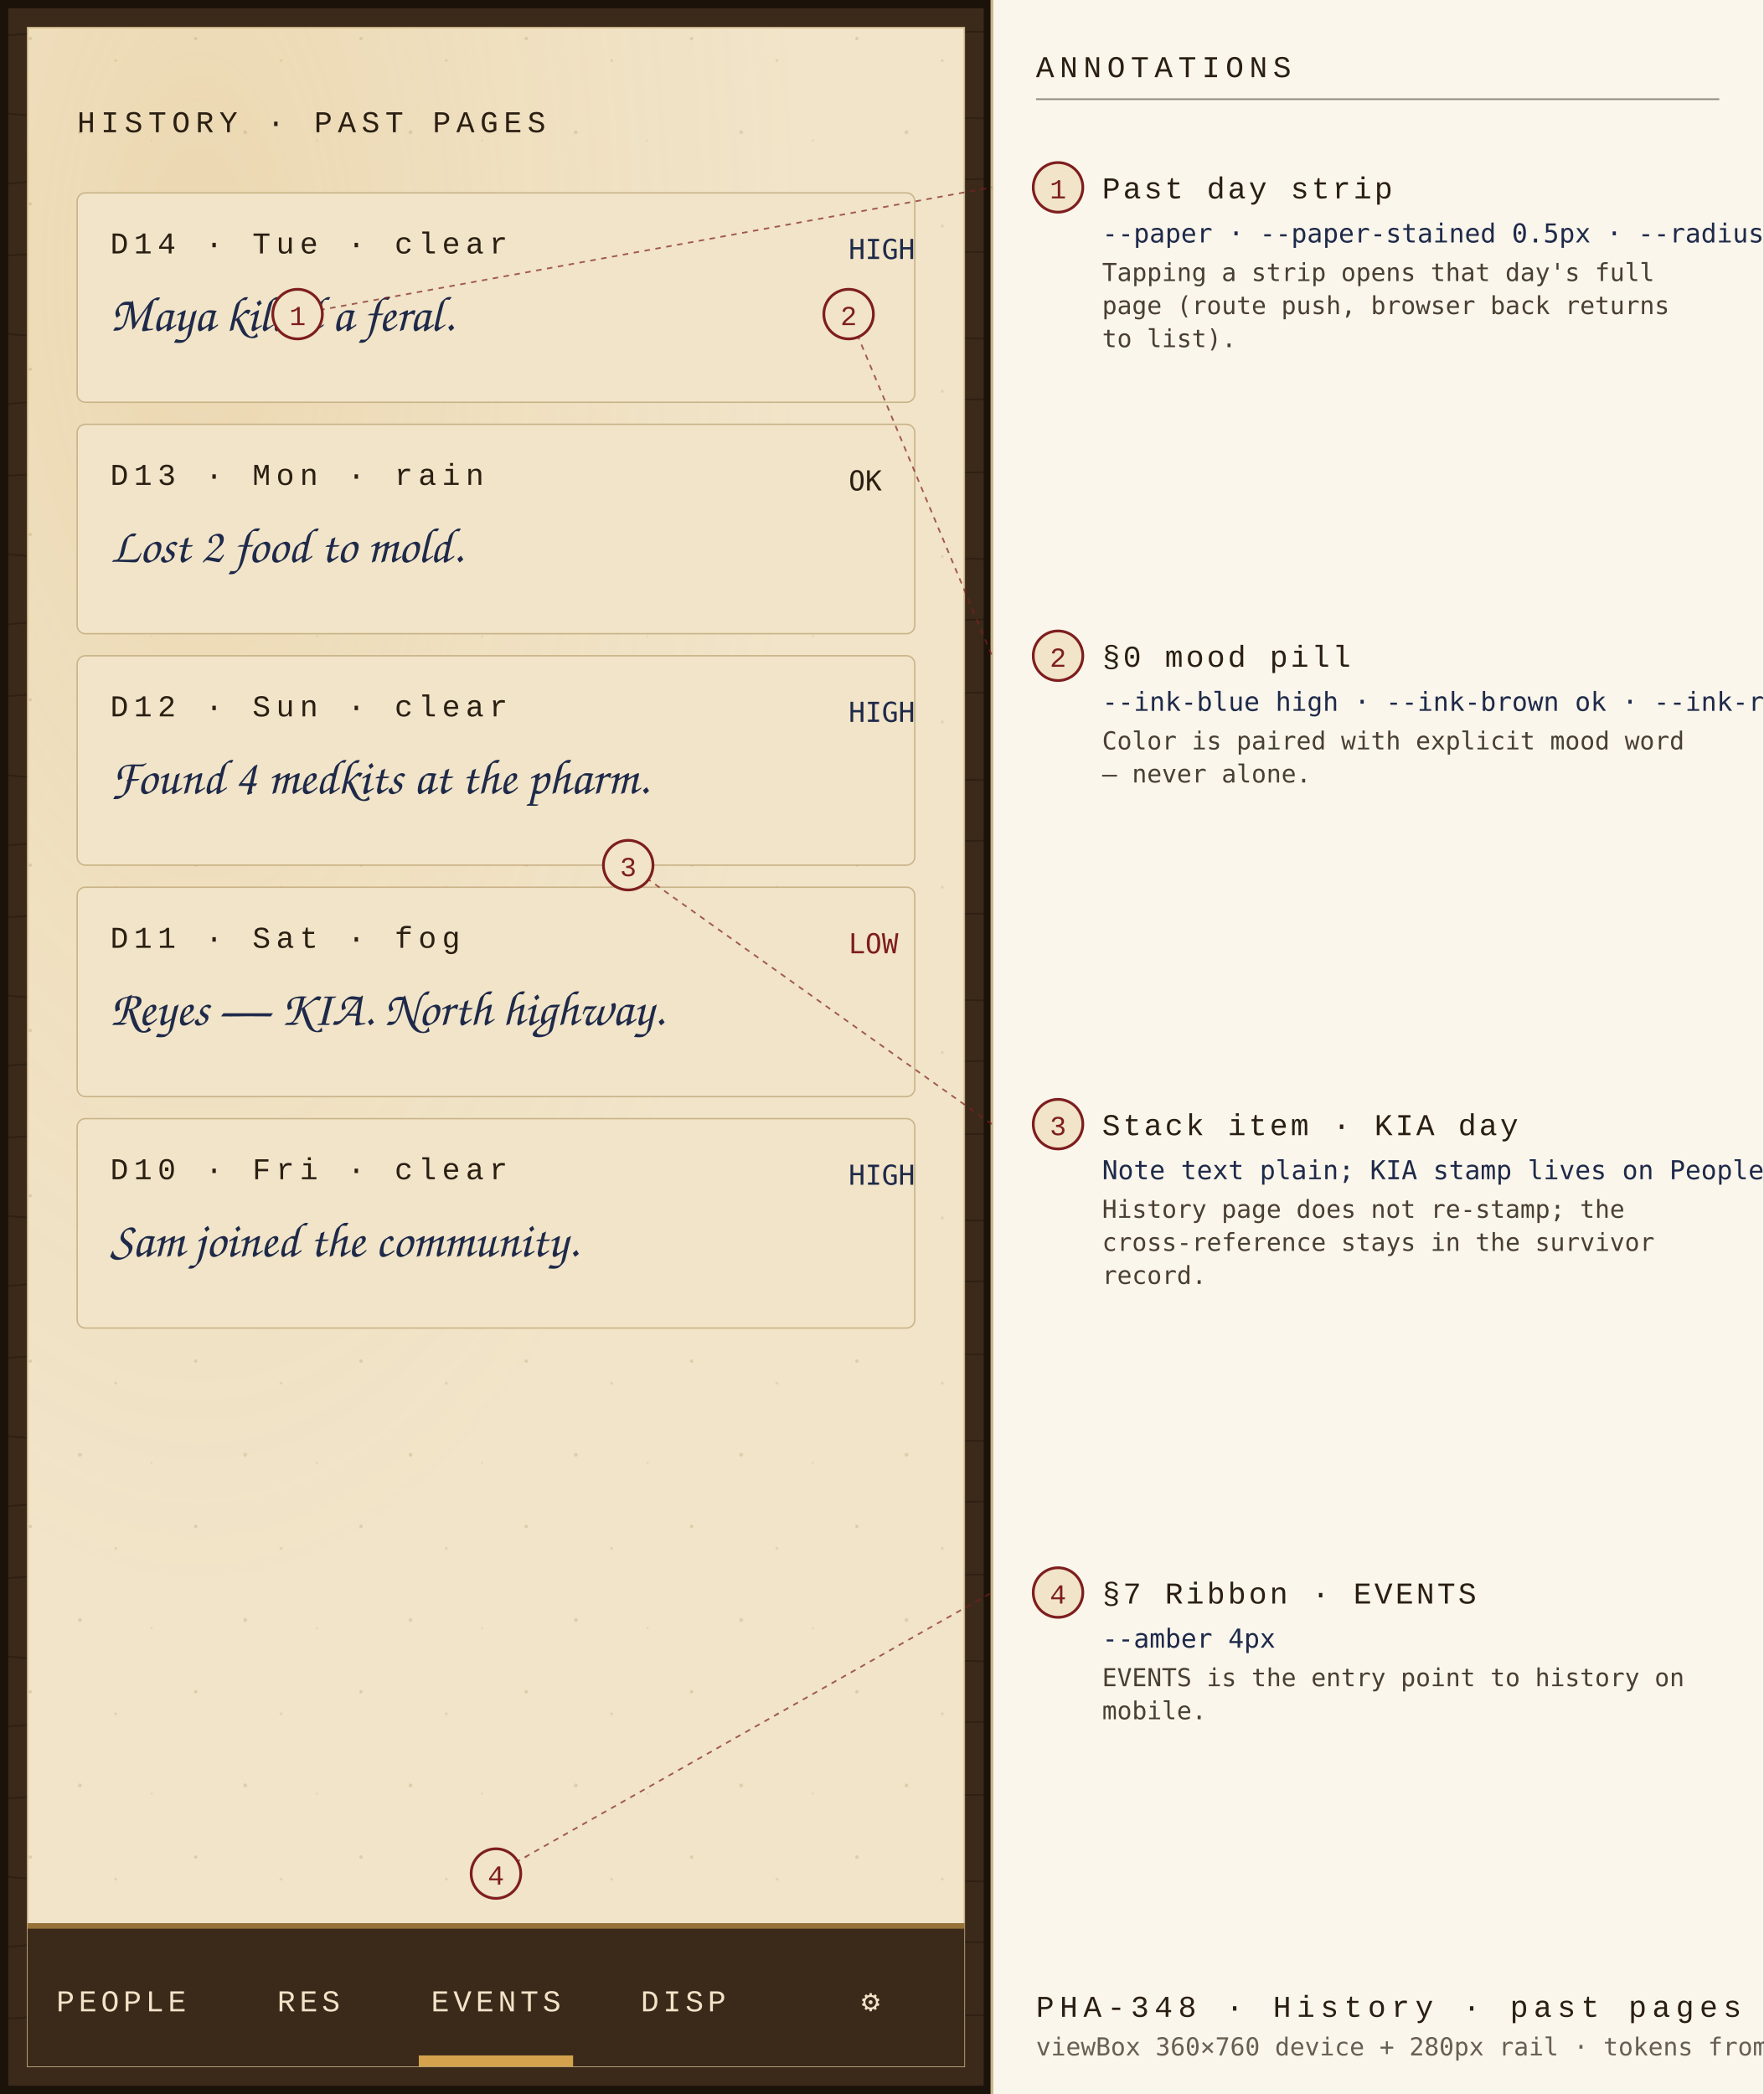
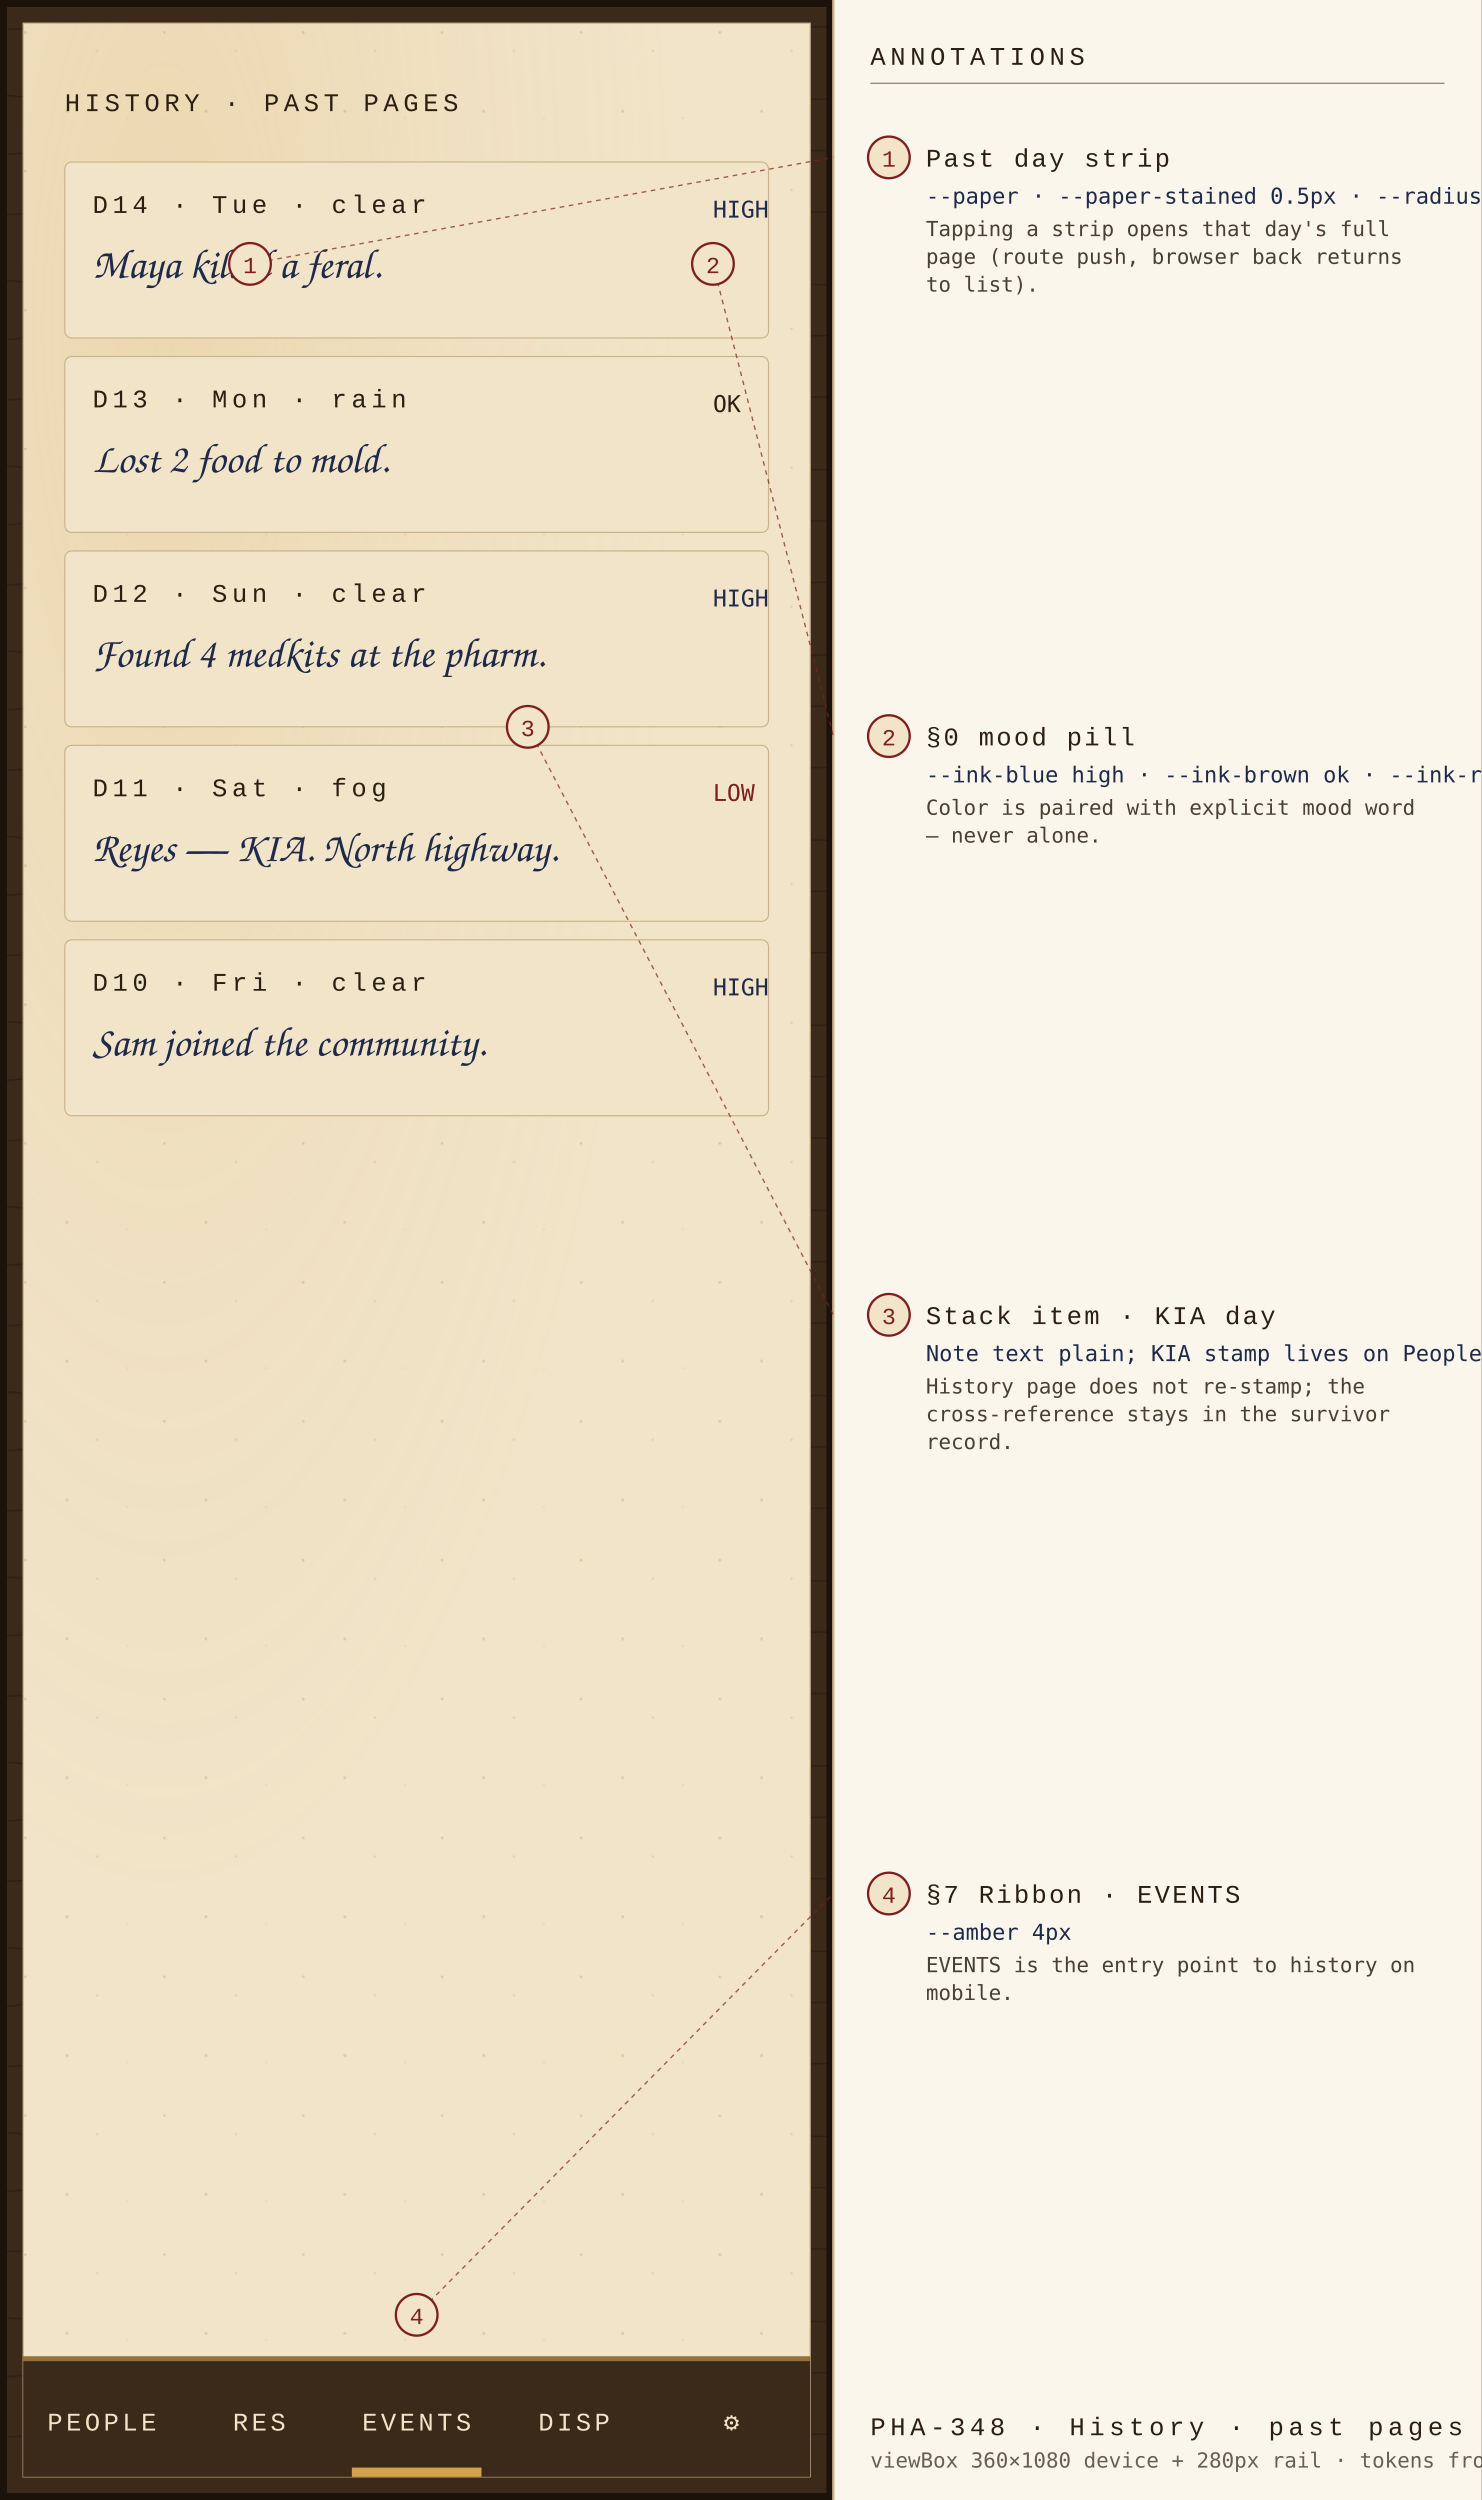
- <svg xmlns="http://www.w3.org/2000/svg" viewBox="0 0 640 760" width="640" height="760" role="img" aria-label="PHA-348 · History · past pages · Mobile · ≤640px mockup">
+ <svg xmlns="http://www.w3.org/2000/svg" viewBox="0 0 640 1080" width="640" height="1080" role="img" aria-label="PHA-348 · History · past pages · Mobile · ≤640px mockup">
  <defs>
    <pattern id="paperGrain" x="0" y="0" width="60" height="60" patternUnits="userSpaceOnUse">
      <rect width="60" height="60" fill="#F1E4C8" />
      <circle cx="11" cy="14" r="0.6" fill="#C9B388" opacity="0.5" />
      <circle cx="42" cy="22" r="0.5" fill="#C9B388" opacity="0.4" />
      <circle cx="29" cy="48" r="0.7" fill="#C9B388" opacity="0.45" />
      <circle cx="55" cy="51" r="0.4" fill="#C9B388" opacity="0.3" />
    </pattern>
    <pattern id="leatherGrain" x="0" y="0" width="80" height="80" patternUnits="userSpaceOnUse">
      <rect width="80" height="80" fill="#3B2A1A" />
      <path d="M0 13 q40 -3 80 0 M0 41 q40 4 80 0 M0 67 q40 -4 80 0" stroke="#1B120A" stroke-width="0.6" fill="none" opacity="0.5" />
    </pattern>
    <radialGradient id="lamp" cx="18%" cy="12%" r="65%">
      <stop offset="0%" stop-color="#D4A24C" stop-opacity="0.18" />
      <stop offset="55%" stop-color="#D4A24C" stop-opacity="0.06" />
      <stop offset="100%" stop-color="#D4A24C" stop-opacity="0" />
    </radialGradient>
    <filter id="hand" x="-2%" y="-50%" width="104%" height="200%">
      <feTurbulence type="fractalNoise" baseFrequency="0.7" numOctaves="2" seed="3" />
      <feDisplacementMap in="SourceGraphic" scale="0.6" />
    </filter>
    <symbol id="paperclip" viewBox="0 0 40 60">
      <path d="M20 4 q-9 0 -9 9 v36 q0 9 9 9 t9 -9 v-30 q0 -5 -5 -5 t-5 5 v22" fill="none" stroke="#D4A24C" stroke-width="2.2" stroke-linecap="round" />
    </symbol>
    <symbol id="touchHint" viewBox="0 0 44 44">
      <rect x="0" y="0" width="44" height="44" fill="none" stroke="#D4A24C" stroke-width="1" stroke-dasharray="3 3" opacity="0.6" />
    </symbol>
  </defs>
-   <rect x="0" y="0" width="640" height="760" fill="#3B2A1A" />
-   <rect x="0" y="0" width="360" height="760" fill="url(#leatherGrain)" />
-   <rect x="0" y="0" width="360" height="760" fill="url(#leatherGrain)" />
-   <rect x="0" y="0" width="360" height="760" fill="#3B2A1A" opacity="0.15" />
+   <rect x="0" y="0" width="640" height="1080" fill="#3B2A1A" />
+   <rect x="0" y="0" width="360" height="1080" fill="url(#leatherGrain)" />
+   <rect x="0" y="0" width="360" height="1080" fill="url(#leatherGrain)" />
+   <rect x="0" y="0" width="360" height="1080" fill="#3B2A1A" opacity="0.15" />
  <rect x="0" y="0" width="360" height="3" fill="#1B120A" />
-   <rect x="0" y="757" width="360" height="3" fill="#1B120A" />
-   <rect x="0" y="0" width="3" height="760" fill="#1B120A" />
-   <rect x="357" y="0" width="3" height="760" fill="#1B120A" />
-   <rect x="10" y="10" width="340" height="740" fill="url(#paperGrain)" stroke="#C9B388" stroke-width="0.5" />
-   <rect x="10" y="10" width="340" height="740" fill="url(#lamp)" />
+   <rect x="0" y="1077" width="360" height="3" fill="#1B120A" />
+   <rect x="0" y="0" width="3" height="1080" fill="#1B120A" />
+   <rect x="357" y="0" width="3" height="1080" fill="#1B120A" />
+   <rect x="10" y="10" width="340" height="1060" fill="url(#paperGrain)" stroke="#C9B388" stroke-width="0.5" />
+   <rect x="10" y="10" width="340" height="1060" fill="url(#lamp)" />
  <text x="28" y="48" font-family="'Special Elite', 'Courier New', Courier, monospace" font-size="11" fill="#2A1F12" letter-spacing="2">HISTORY · PAST PAGES</text>
  <rect x="28" y="70" width="304" height="76" fill="#F1E4C8" stroke="#C9B388" stroke-width="0.5" rx="3" />
  <text x="40" y="92" font-family="'Special Elite', 'Courier New', Courier, monospace" font-size="11" fill="#2A1F12" letter-spacing="2">D14 · Tue · clear</text>
  <text x="40" y="120" font-family="'Caveat', 'Patrick Hand', 'Bradley Hand', cursive" font-size="18" fill="#1F2A4A">Maya killed a feral.</text>
  <text x="308" y="94" font-family="'IBM Plex Mono', ui-monospace, Menlo, Consolas, monospace" font-size="10" fill="#1F2A4A">HIGH</text>
  <rect x="28" y="154" width="304" height="76" fill="#F1E4C8" stroke="#C9B388" stroke-width="0.5" rx="3" />
  <text x="40" y="176" font-family="'Special Elite', 'Courier New', Courier, monospace" font-size="11" fill="#2A1F12" letter-spacing="2">D13 · Mon · rain</text>
  <text x="40" y="204" font-family="'Caveat', 'Patrick Hand', 'Bradley Hand', cursive" font-size="18" fill="#1F2A4A">Lost 2 food to mold.</text>
  <text x="308" y="178" font-family="'IBM Plex Mono', ui-monospace, Menlo, Consolas, monospace" font-size="10" fill="#2A1F12">OK</text>
  <rect x="28" y="238" width="304" height="76" fill="#F1E4C8" stroke="#C9B388" stroke-width="0.5" rx="3" />
  <text x="40" y="260" font-family="'Special Elite', 'Courier New', Courier, monospace" font-size="11" fill="#2A1F12" letter-spacing="2">D12 · Sun · clear</text>
  <text x="40" y="288" font-family="'Caveat', 'Patrick Hand', 'Bradley Hand', cursive" font-size="18" fill="#1F2A4A">Found 4 medkits at the pharm.</text>
  <text x="308" y="262" font-family="'IBM Plex Mono', ui-monospace, Menlo, Consolas, monospace" font-size="10" fill="#1F2A4A">HIGH</text>
  <rect x="28" y="322" width="304" height="76" fill="#F1E4C8" stroke="#C9B388" stroke-width="0.5" rx="3" />
  <text x="40" y="344" font-family="'Special Elite', 'Courier New', Courier, monospace" font-size="11" fill="#2A1F12" letter-spacing="2">D11 · Sat · fog</text>
  <text x="40" y="372" font-family="'Caveat', 'Patrick Hand', 'Bradley Hand', cursive" font-size="18" fill="#1F2A4A">Reyes — KIA. North highway.</text>
  <text x="308" y="346" font-family="'IBM Plex Mono', ui-monospace, Menlo, Consolas, monospace" font-size="10" fill="#7E1E1E">LOW</text>
  <rect x="28" y="406" width="304" height="76" fill="#F1E4C8" stroke="#C9B388" stroke-width="0.5" rx="3" />
  <text x="40" y="428" font-family="'Special Elite', 'Courier New', Courier, monospace" font-size="11" fill="#2A1F12" letter-spacing="2">D10 · Fri · clear</text>
  <text x="40" y="456" font-family="'Caveat', 'Patrick Hand', 'Bradley Hand', cursive" font-size="18" fill="#1F2A4A">Sam joined the community.</text>
  <text x="308" y="430" font-family="'IBM Plex Mono', ui-monospace, Menlo, Consolas, monospace" font-size="10" fill="#1F2A4A">HIGH</text>
-   <rect x="10" y="698" width="340" height="52" fill="#3B2A1A" />
-   <rect x="10" y="698" width="340" height="2" fill="#D4A24C" opacity="0.6" />
-   <text x="44.0" y="730" text-anchor="middle" font-family="'Special Elite', 'Courier New', Courier, monospace" font-size="11" fill="#F1E4C8" letter-spacing="1.5">PEOPLE</text>
-   <text x="112.0" y="730" text-anchor="middle" font-family="'Special Elite', 'Courier New', Courier, monospace" font-size="11" fill="#F1E4C8" letter-spacing="1.5">RES</text>
-   <text x="180.0" y="730" text-anchor="middle" font-family="'Special Elite', 'Courier New', Courier, monospace" font-size="11" fill="#F1E4C8" letter-spacing="1.5">EVENTS</text>
-   <rect x="152.0" y="746" width="56" height="4" fill="#D4A24C" />
-   <text x="248.0" y="730" text-anchor="middle" font-family="'Special Elite', 'Courier New', Courier, monospace" font-size="11" fill="#F1E4C8" letter-spacing="1.5">DISP</text>
-   <text x="316.0" y="730" text-anchor="middle" font-family="'Special Elite', 'Courier New', Courier, monospace" font-size="11" fill="#F1E4C8" letter-spacing="1.5">⚙</text>
-   <rect x="360" y="0" width="280" height="760" fill="#FAF6EC" />
-   <line x1="360" y1="0" x2="360" y2="760" stroke="#C9B388" stroke-width="1" />
+   <rect x="10" y="1018" width="340" height="52" fill="#3B2A1A" />
+   <rect x="10" y="1018" width="340" height="2" fill="#D4A24C" opacity="0.6" />
+   <text x="44.0" y="1050" text-anchor="middle" font-family="'Special Elite', 'Courier New', Courier, monospace" font-size="11" fill="#F1E4C8" letter-spacing="1.5">PEOPLE</text>
+   <text x="112.0" y="1050" text-anchor="middle" font-family="'Special Elite', 'Courier New', Courier, monospace" font-size="11" fill="#F1E4C8" letter-spacing="1.5">RES</text>
+   <text x="180.0" y="1050" text-anchor="middle" font-family="'Special Elite', 'Courier New', Courier, monospace" font-size="11" fill="#F1E4C8" letter-spacing="1.5">EVENTS</text>
+   <rect x="152.0" y="1066" width="56" height="4" fill="#D4A24C" />
+   <text x="248.0" y="1050" text-anchor="middle" font-family="'Special Elite', 'Courier New', Courier, monospace" font-size="11" fill="#F1E4C8" letter-spacing="1.5">DISP</text>
+   <text x="316.0" y="1050" text-anchor="middle" font-family="'Special Elite', 'Courier New', Courier, monospace" font-size="11" fill="#F1E4C8" letter-spacing="1.5">⚙</text>
+   <rect x="360" y="0" width="280" height="1080" fill="#FAF6EC" />
+   <line x1="360" y1="0" x2="360" y2="1080" stroke="#C9B388" stroke-width="1" />
  <text x="376" y="28" font-family="'Special Elite', 'Courier New', Courier, monospace" font-size="11" fill="#2A1F12" letter-spacing="2">ANNOTATIONS</text>
  <line x1="376" y1="36" x2="624" y2="36" stroke="#2A1F12" stroke-width="0.6" opacity="0.5" />
  <line x1="108" y1="114" x2="360" y2="68" stroke="#7E1E1E" stroke-width="0.6" stroke-dasharray="2 2" opacity="0.7" />
  <circle cx="108" cy="114" r="9" fill="#F1E4C8" stroke="#7E1E1E" stroke-width="1" />
  <text x="108" y="118" text-anchor="middle" font-family="'Special Elite', 'Courier New', Courier, monospace" font-size="10" fill="#7E1E1E">1</text>
  <circle cx="384" cy="68" r="9" fill="#F1E4C8" stroke="#7E1E1E" stroke-width="1" />
  <text x="384" y="72" text-anchor="middle" font-family="'Special Elite', 'Courier New', Courier, monospace" font-size="10" fill="#7E1E1E">1</text>
  <text x="400" y="72" font-family="'Special Elite', 'Courier New', Courier, monospace" font-size="11" fill="#2A1F12" letter-spacing="1">Past day strip</text>
  <text x="400" y="88" font-family="'IBM Plex Mono', ui-monospace, Menlo, Consolas, monospace" font-size="9.5" fill="#1F2A4A">--paper · --paper-stained 0.5px · --radius-sm</text>
  <text x="400" y="102" font-family="'IBM Plex Mono', ui-monospace, Menlo, Consolas, monospace" font-size="9" fill="#2A1F12" opacity="0.85">Tapping a strip opens that day's full</text>
  <text x="400" y="114" font-family="'IBM Plex Mono', ui-monospace, Menlo, Consolas, monospace" font-size="9" fill="#2A1F12" opacity="0.85">page (route push, browser back returns</text>
  <text x="400" y="126" font-family="'IBM Plex Mono', ui-monospace, Menlo, Consolas, monospace" font-size="9" fill="#2A1F12" opacity="0.85">to list).</text>
-   <line x1="308" y1="114" x2="360" y2="238" stroke="#7E1E1E" stroke-width="0.6" stroke-dasharray="2 2" opacity="0.7" />
+   <line x1="308" y1="114" x2="360" y2="318" stroke="#7E1E1E" stroke-width="0.6" stroke-dasharray="2 2" opacity="0.7" />
  <circle cx="308" cy="114" r="9" fill="#F1E4C8" stroke="#7E1E1E" stroke-width="1" />
  <text x="308" y="118" text-anchor="middle" font-family="'Special Elite', 'Courier New', Courier, monospace" font-size="10" fill="#7E1E1E">2</text>
-   <circle cx="384" cy="238" r="9" fill="#F1E4C8" stroke="#7E1E1E" stroke-width="1" />
-   <text x="384" y="242" text-anchor="middle" font-family="'Special Elite', 'Courier New', Courier, monospace" font-size="10" fill="#7E1E1E">2</text>
-   <text x="400" y="242" font-family="'Special Elite', 'Courier New', Courier, monospace" font-size="11" fill="#2A1F12" letter-spacing="1">§0 mood pill</text>
-   <text x="400" y="258" font-family="'IBM Plex Mono', ui-monospace, Menlo, Consolas, monospace" font-size="9.5" fill="#1F2A4A">--ink-blue high · --ink-brown ok · --ink-red low</text>
-   <text x="400" y="272" font-family="'IBM Plex Mono', ui-monospace, Menlo, Consolas, monospace" font-size="9" fill="#2A1F12" opacity="0.85">Color is paired with explicit mood word</text>
-   <text x="400" y="284" font-family="'IBM Plex Mono', ui-monospace, Menlo, Consolas, monospace" font-size="9" fill="#2A1F12" opacity="0.85">— never alone.</text>
-   <line x1="228" y1="314" x2="360" y2="408" stroke="#7E1E1E" stroke-width="0.6" stroke-dasharray="2 2" opacity="0.7" />
+   <circle cx="384" cy="318" r="9" fill="#F1E4C8" stroke="#7E1E1E" stroke-width="1" />
+   <text x="384" y="322" text-anchor="middle" font-family="'Special Elite', 'Courier New', Courier, monospace" font-size="10" fill="#7E1E1E">2</text>
+   <text x="400" y="322" font-family="'Special Elite', 'Courier New', Courier, monospace" font-size="11" fill="#2A1F12" letter-spacing="1">§0 mood pill</text>
+   <text x="400" y="338" font-family="'IBM Plex Mono', ui-monospace, Menlo, Consolas, monospace" font-size="9.5" fill="#1F2A4A">--ink-blue high · --ink-brown ok · --ink-red low</text>
+   <text x="400" y="352" font-family="'IBM Plex Mono', ui-monospace, Menlo, Consolas, monospace" font-size="9" fill="#2A1F12" opacity="0.85">Color is paired with explicit mood word</text>
+   <text x="400" y="364" font-family="'IBM Plex Mono', ui-monospace, Menlo, Consolas, monospace" font-size="9" fill="#2A1F12" opacity="0.85">— never alone.</text>
+   <line x1="228" y1="314" x2="360" y2="568" stroke="#7E1E1E" stroke-width="0.6" stroke-dasharray="2 2" opacity="0.7" />
  <circle cx="228" cy="314" r="9" fill="#F1E4C8" stroke="#7E1E1E" stroke-width="1" />
  <text x="228" y="318" text-anchor="middle" font-family="'Special Elite', 'Courier New', Courier, monospace" font-size="10" fill="#7E1E1E">3</text>
-   <circle cx="384" cy="408" r="9" fill="#F1E4C8" stroke="#7E1E1E" stroke-width="1" />
-   <text x="384" y="412" text-anchor="middle" font-family="'Special Elite', 'Courier New', Courier, monospace" font-size="10" fill="#7E1E1E">3</text>
-   <text x="400" y="412" font-family="'Special Elite', 'Courier New', Courier, monospace" font-size="11" fill="#2A1F12" letter-spacing="1">Stack item · KIA day</text>
-   <text x="400" y="428" font-family="'IBM Plex Mono', ui-monospace, Menlo, Consolas, monospace" font-size="9.5" fill="#1F2A4A">Note text plain; KIA stamp lives on People tab</text>
-   <text x="400" y="442" font-family="'IBM Plex Mono', ui-monospace, Menlo, Consolas, monospace" font-size="9" fill="#2A1F12" opacity="0.85">History page does not re-stamp; the</text>
-   <text x="400" y="454" font-family="'IBM Plex Mono', ui-monospace, Menlo, Consolas, monospace" font-size="9" fill="#2A1F12" opacity="0.85">cross-reference stays in the survivor</text>
-   <text x="400" y="466" font-family="'IBM Plex Mono', ui-monospace, Menlo, Consolas, monospace" font-size="9" fill="#2A1F12" opacity="0.85">record.</text>
-   <line x1="180.0" y1="680" x2="360" y2="578" stroke="#7E1E1E" stroke-width="0.6" stroke-dasharray="2 2" opacity="0.7" />
-   <circle cx="180.0" cy="680" r="9" fill="#F1E4C8" stroke="#7E1E1E" stroke-width="1" />
-   <text x="180.0" y="684" text-anchor="middle" font-family="'Special Elite', 'Courier New', Courier, monospace" font-size="10" fill="#7E1E1E">4</text>
-   <circle cx="384" cy="578" r="9" fill="#F1E4C8" stroke="#7E1E1E" stroke-width="1" />
-   <text x="384" y="582" text-anchor="middle" font-family="'Special Elite', 'Courier New', Courier, monospace" font-size="10" fill="#7E1E1E">4</text>
-   <text x="400" y="582" font-family="'Special Elite', 'Courier New', Courier, monospace" font-size="11" fill="#2A1F12" letter-spacing="1">§7 Ribbon · EVENTS</text>
-   <text x="400" y="598" font-family="'IBM Plex Mono', ui-monospace, Menlo, Consolas, monospace" font-size="9.5" fill="#1F2A4A">--amber 4px</text>
-   <text x="400" y="612" font-family="'IBM Plex Mono', ui-monospace, Menlo, Consolas, monospace" font-size="9" fill="#2A1F12" opacity="0.85">EVENTS is the entry point to history on</text>
-   <text x="400" y="624" font-family="'IBM Plex Mono', ui-monospace, Menlo, Consolas, monospace" font-size="9" fill="#2A1F12" opacity="0.85">mobile.</text>
-   <text x="376" y="732" font-family="'Special Elite', 'Courier New', Courier, monospace" font-size="11" fill="#2A1F12" letter-spacing="2">PHA-348 · History · past pages · Mobile · ≤640px</text>
-   <text x="376" y="746" font-family="'IBM Plex Mono', ui-monospace, Menlo, Consolas, monospace" font-size="9" fill="#2A1F12" opacity="0.7">viewBox 360×760 device + 280px rail · tokens from design/tokens.css · components from design/components.md</text>
+   <circle cx="384" cy="568" r="9" fill="#F1E4C8" stroke="#7E1E1E" stroke-width="1" />
+   <text x="384" y="572" text-anchor="middle" font-family="'Special Elite', 'Courier New', Courier, monospace" font-size="10" fill="#7E1E1E">3</text>
+   <text x="400" y="572" font-family="'Special Elite', 'Courier New', Courier, monospace" font-size="11" fill="#2A1F12" letter-spacing="1">Stack item · KIA day</text>
+   <text x="400" y="588" font-family="'IBM Plex Mono', ui-monospace, Menlo, Consolas, monospace" font-size="9.5" fill="#1F2A4A">Note text plain; KIA stamp lives on People tab</text>
+   <text x="400" y="602" font-family="'IBM Plex Mono', ui-monospace, Menlo, Consolas, monospace" font-size="9" fill="#2A1F12" opacity="0.85">History page does not re-stamp; the</text>
+   <text x="400" y="614" font-family="'IBM Plex Mono', ui-monospace, Menlo, Consolas, monospace" font-size="9" fill="#2A1F12" opacity="0.85">cross-reference stays in the survivor</text>
+   <text x="400" y="626" font-family="'IBM Plex Mono', ui-monospace, Menlo, Consolas, monospace" font-size="9" fill="#2A1F12" opacity="0.85">record.</text>
+   <line x1="180.0" y1="1000" x2="360" y2="818" stroke="#7E1E1E" stroke-width="0.6" stroke-dasharray="2 2" opacity="0.7" />
+   <circle cx="180.0" cy="1000" r="9" fill="#F1E4C8" stroke="#7E1E1E" stroke-width="1" />
+   <text x="180.0" y="1004" text-anchor="middle" font-family="'Special Elite', 'Courier New', Courier, monospace" font-size="10" fill="#7E1E1E">4</text>
+   <circle cx="384" cy="818" r="9" fill="#F1E4C8" stroke="#7E1E1E" stroke-width="1" />
+   <text x="384" y="822" text-anchor="middle" font-family="'Special Elite', 'Courier New', Courier, monospace" font-size="10" fill="#7E1E1E">4</text>
+   <text x="400" y="822" font-family="'Special Elite', 'Courier New', Courier, monospace" font-size="11" fill="#2A1F12" letter-spacing="1">§7 Ribbon · EVENTS</text>
+   <text x="400" y="838" font-family="'IBM Plex Mono', ui-monospace, Menlo, Consolas, monospace" font-size="9.5" fill="#1F2A4A">--amber 4px</text>
+   <text x="400" y="852" font-family="'IBM Plex Mono', ui-monospace, Menlo, Consolas, monospace" font-size="9" fill="#2A1F12" opacity="0.85">EVENTS is the entry point to history on</text>
+   <text x="400" y="864" font-family="'IBM Plex Mono', ui-monospace, Menlo, Consolas, monospace" font-size="9" fill="#2A1F12" opacity="0.85">mobile.</text>
+   <text x="376" y="1052" font-family="'Special Elite', 'Courier New', Courier, monospace" font-size="11" fill="#2A1F12" letter-spacing="2">PHA-348 · History · past pages · Mobile · ≤640px</text>
+   <text x="376" y="1066" font-family="'IBM Plex Mono', ui-monospace, Menlo, Consolas, monospace" font-size="9" fill="#2A1F12" opacity="0.7">viewBox 360×1080 device + 280px rail · tokens from design/tokens.css · components from design/components.md</text>
</svg>
